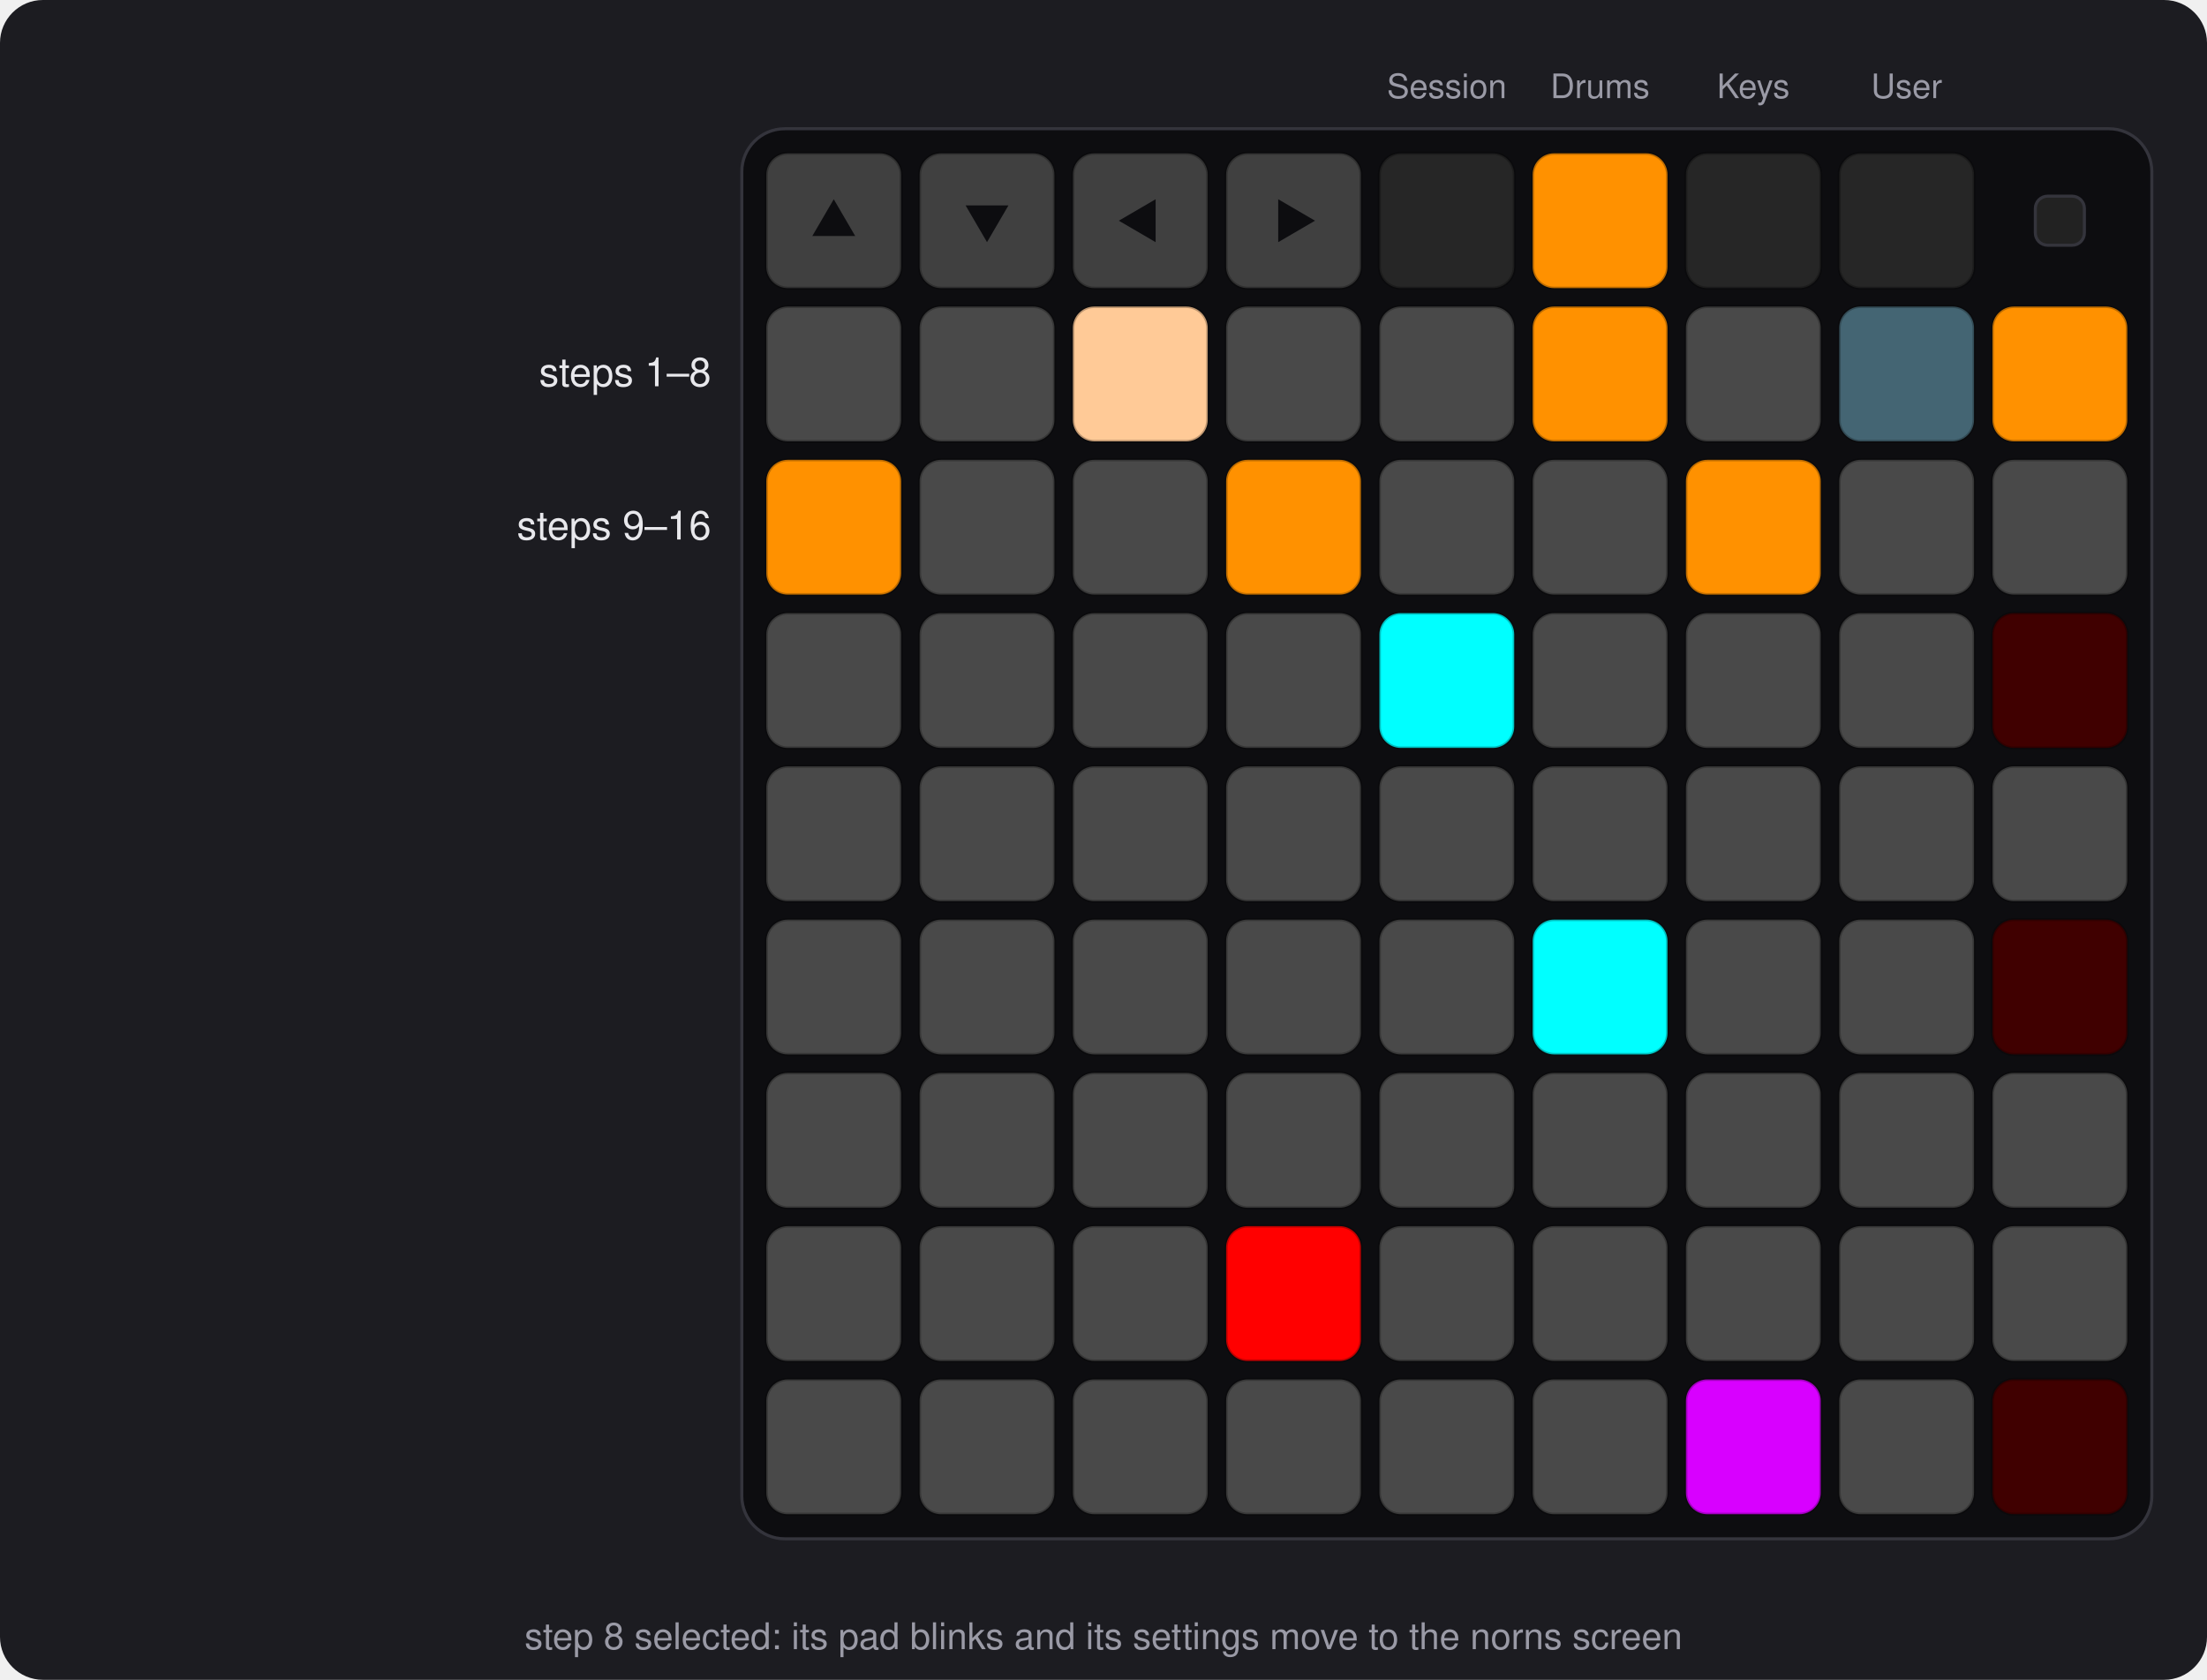
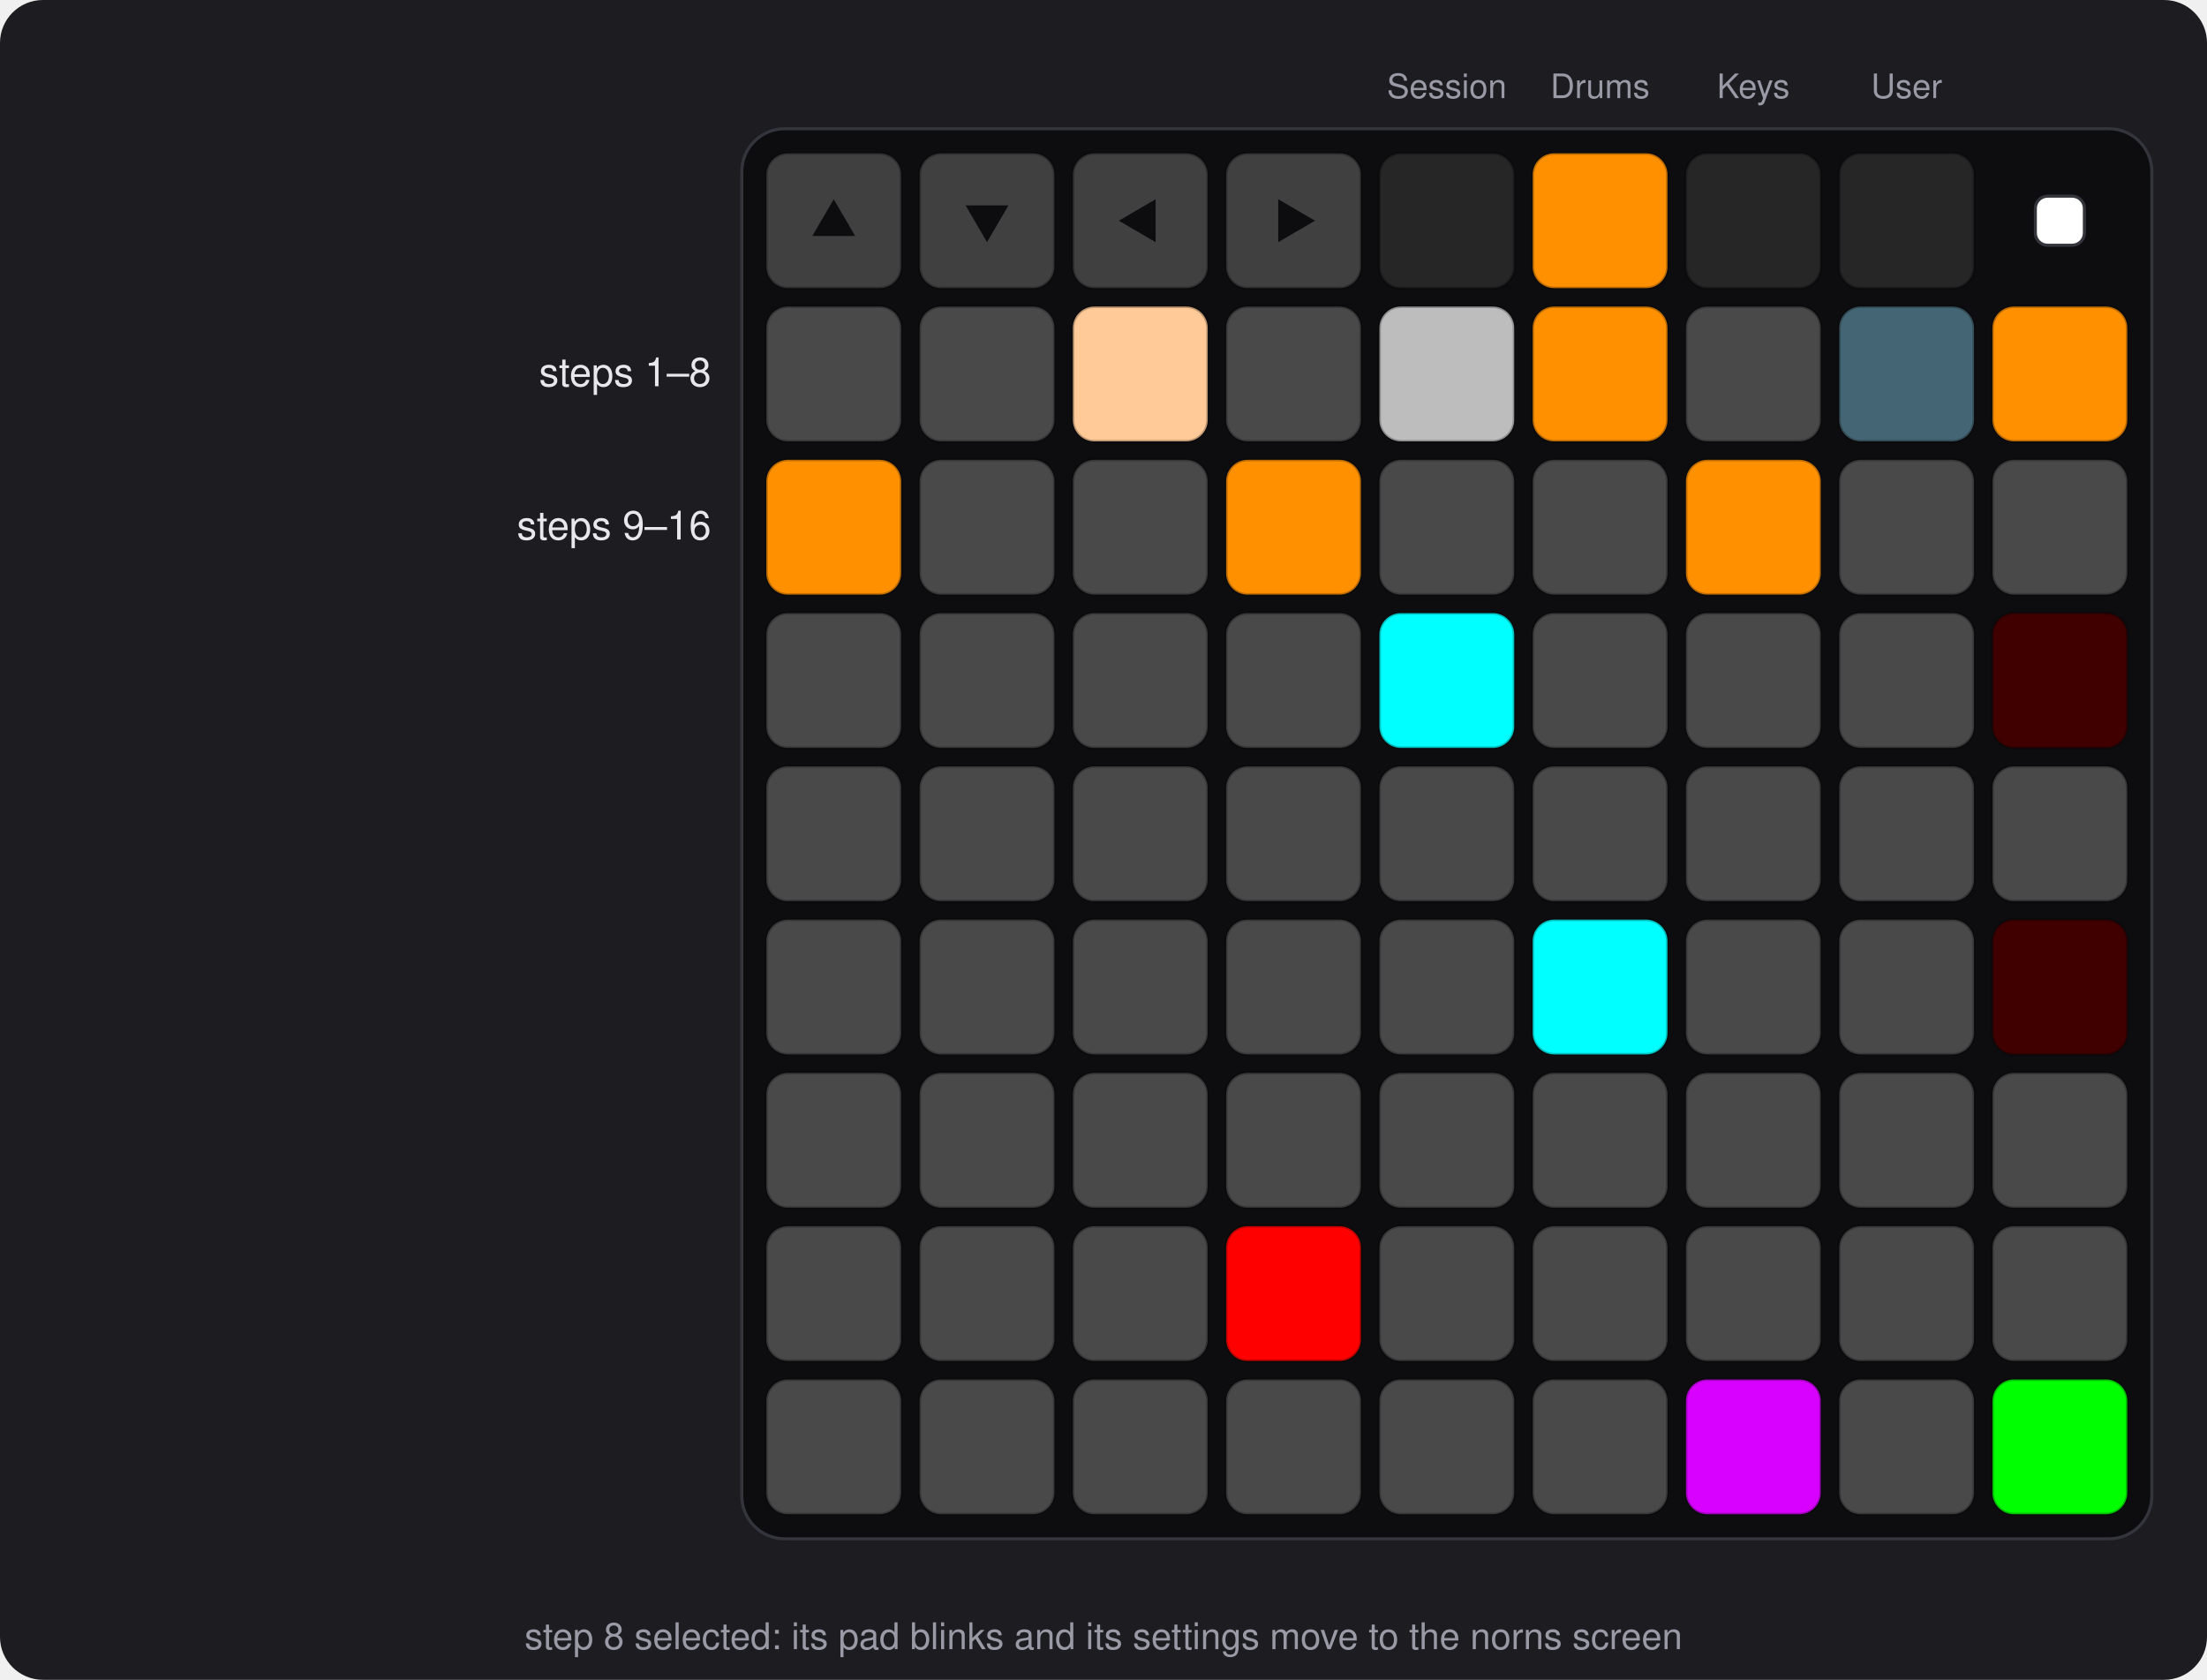
<svg xmlns="http://www.w3.org/2000/svg" width="720" height="548" viewBox="0 0 720 548" font-family="-apple-system, Segoe UI, Helvetica, Arial, sans-serif">
  <rect width="100%" height="100%" rx="14" fill="#1c1c21" />
  <rect x="242" y="42" width="460" height="460" rx="14" fill="#0d0d10" stroke="#34343c" />
  <rect x="250" y="450" width="44" height="44" rx="7" fill="#494949" stroke="#00000040" />
  <rect x="300" y="450" width="44" height="44" rx="7" fill="#494949" stroke="#00000040" />
  <rect x="350" y="450" width="44" height="44" rx="7" fill="#494949" stroke="#00000040" />
  <rect x="400" y="450" width="44" height="44" rx="7" fill="#494949" stroke="#00000040" />
  <rect x="450" y="450" width="44" height="44" rx="7" fill="#494949" stroke="#00000040" />
  <rect x="500" y="450" width="44" height="44" rx="7" fill="#494949" stroke="#00000040" />
  <rect x="550" y="450" width="44" height="44" rx="7" fill="#d800ff" stroke="#00000040" />
  <rect x="600" y="450" width="44" height="44" rx="7" fill="#494949" stroke="#00000040" />
-   <rect x="650" y="450" width="44" height="44" rx="7" fill="#400000" stroke="#00000040" />
+   <rect x="650" y="450" width="44" height="44" rx="7" fill="#00ff00" stroke="#00000040" />
  <rect x="250" y="400" width="44" height="44" rx="7" fill="#494949" stroke="#00000040" />
  <rect x="300" y="400" width="44" height="44" rx="7" fill="#494949" stroke="#00000040" />
  <rect x="350" y="400" width="44" height="44" rx="7" fill="#494949" stroke="#00000040" />
  <rect x="400" y="400" width="44" height="44" rx="7" fill="#ff0000" stroke="#00000040" />
  <rect x="450" y="400" width="44" height="44" rx="7" fill="#494949" stroke="#00000040" />
  <rect x="500" y="400" width="44" height="44" rx="7" fill="#494949" stroke="#00000040" />
  <rect x="550" y="400" width="44" height="44" rx="7" fill="#494949" stroke="#00000040" />
  <rect x="600" y="400" width="44" height="44" rx="7" fill="#494949" stroke="#00000040" />
  <rect x="650" y="400" width="44" height="44" rx="7" fill="#494949" stroke="#00000040" />
  <rect x="250" y="350" width="44" height="44" rx="7" fill="#494949" stroke="#00000040" />
  <rect x="300" y="350" width="44" height="44" rx="7" fill="#494949" stroke="#00000040" />
  <rect x="350" y="350" width="44" height="44" rx="7" fill="#494949" stroke="#00000040" />
  <rect x="400" y="350" width="44" height="44" rx="7" fill="#494949" stroke="#00000040" />
  <rect x="450" y="350" width="44" height="44" rx="7" fill="#494949" stroke="#00000040" />
  <rect x="500" y="350" width="44" height="44" rx="7" fill="#494949" stroke="#00000040" />
  <rect x="550" y="350" width="44" height="44" rx="7" fill="#494949" stroke="#00000040" />
  <rect x="600" y="350" width="44" height="44" rx="7" fill="#494949" stroke="#00000040" />
  <rect x="650" y="350" width="44" height="44" rx="7" fill="#494949" stroke="#00000040" />
  <rect x="250" y="300" width="44" height="44" rx="7" fill="#494949" stroke="#00000040" />
  <rect x="300" y="300" width="44" height="44" rx="7" fill="#494949" stroke="#00000040" />
  <rect x="350" y="300" width="44" height="44" rx="7" fill="#494949" stroke="#00000040" />
  <rect x="400" y="300" width="44" height="44" rx="7" fill="#494949" stroke="#00000040" />
  <rect x="450" y="300" width="44" height="44" rx="7" fill="#494949" stroke="#00000040" />
  <rect x="500" y="300" width="44" height="44" rx="7" fill="#00ffff" stroke="#00000040" />
  <rect x="550" y="300" width="44" height="44" rx="7" fill="#494949" stroke="#00000040" />
  <rect x="600" y="300" width="44" height="44" rx="7" fill="#494949" stroke="#00000040" />
  <rect x="650" y="300" width="44" height="44" rx="7" fill="#400000" stroke="#00000040" />
  <rect x="250" y="250" width="44" height="44" rx="7" fill="#494949" stroke="#00000040" />
  <rect x="300" y="250" width="44" height="44" rx="7" fill="#494949" stroke="#00000040" />
  <rect x="350" y="250" width="44" height="44" rx="7" fill="#494949" stroke="#00000040" />
  <rect x="400" y="250" width="44" height="44" rx="7" fill="#494949" stroke="#00000040" />
  <rect x="450" y="250" width="44" height="44" rx="7" fill="#494949" stroke="#00000040" />
  <rect x="500" y="250" width="44" height="44" rx="7" fill="#494949" stroke="#00000040" />
  <rect x="550" y="250" width="44" height="44" rx="7" fill="#494949" stroke="#00000040" />
  <rect x="600" y="250" width="44" height="44" rx="7" fill="#494949" stroke="#00000040" />
  <rect x="650" y="250" width="44" height="44" rx="7" fill="#494949" stroke="#00000040" />
  <rect x="250" y="200" width="44" height="44" rx="7" fill="#494949" stroke="#00000040" />
  <rect x="300" y="200" width="44" height="44" rx="7" fill="#494949" stroke="#00000040" />
  <rect x="350" y="200" width="44" height="44" rx="7" fill="#494949" stroke="#00000040" />
  <rect x="400" y="200" width="44" height="44" rx="7" fill="#494949" stroke="#00000040" />
  <rect x="450" y="200" width="44" height="44" rx="7" fill="#00ffff" stroke="#00000040" />
  <rect x="500" y="200" width="44" height="44" rx="7" fill="#494949" stroke="#00000040" />
  <rect x="550" y="200" width="44" height="44" rx="7" fill="#494949" stroke="#00000040" />
  <rect x="600" y="200" width="44" height="44" rx="7" fill="#494949" stroke="#00000040" />
  <rect x="650" y="200" width="44" height="44" rx="7" fill="#400000" stroke="#00000040" />
  <rect x="250" y="150" width="44" height="44" rx="7" fill="#ff9100" stroke="#00000040" />
  <rect x="300" y="150" width="44" height="44" rx="7" fill="#494949" stroke="#00000040" />
  <rect x="350" y="150" width="44" height="44" rx="7" fill="#494949" stroke="#00000040" />
  <rect x="400" y="150" width="44" height="44" rx="7" fill="#ff9100" stroke="#00000040" />
  <rect x="450" y="150" width="44" height="44" rx="7" fill="#494949" stroke="#00000040" />
  <rect x="500" y="150" width="44" height="44" rx="7" fill="#494949" stroke="#00000040" />
  <rect x="550" y="150" width="44" height="44" rx="7" fill="#ff9100" stroke="#00000040" />
  <rect x="600" y="150" width="44" height="44" rx="7" fill="#494949" stroke="#00000040" />
  <rect x="650" y="150" width="44" height="44" rx="7" fill="#494949" stroke="#00000040" />
  <rect x="250" y="100" width="44" height="44" rx="7" fill="#494949" stroke="#00000040" />
  <rect x="300" y="100" width="44" height="44" rx="7" fill="#494949" stroke="#00000040" />
  <rect x="350" y="100" width="44" height="44" rx="7" fill="#ffca97" stroke="#00000040" />
  <rect x="400" y="100" width="44" height="44" rx="7" fill="#494949" stroke="#00000040" />
-   <rect x="450" y="100" width="44" height="44" rx="7" fill="#494949" stroke="#00000040" />
+   <rect x="450" y="100" width="44" height="44" rx="7" fill="#bdbdbd" stroke="#00000040" />
  <rect x="500" y="100" width="44" height="44" rx="7" fill="#ff9100" stroke="#00000040" />
  <rect x="550" y="100" width="44" height="44" rx="7" fill="#494949" stroke="#00000040" />
  <rect x="600" y="100" width="44" height="44" rx="7" fill="#446573" stroke="#00000040" />
  <rect x="650" y="100" width="44" height="44" rx="7" fill="#ff9100" stroke="#00000040" />
  <rect x="250" y="50" width="44" height="44" rx="7" fill="#404040" stroke="#00000040" />
  <rect x="300" y="50" width="44" height="44" rx="7" fill="#404040" stroke="#00000040" />
  <rect x="350" y="50" width="44" height="44" rx="7" fill="#404040" stroke="#00000040" />
  <rect x="400" y="50" width="44" height="44" rx="7" fill="#404040" stroke="#00000040" />
  <rect x="450" y="50" width="44" height="44" rx="7" fill="#262626" stroke="#00000040" />
  <rect x="500" y="50" width="44" height="44" rx="7" fill="#ff9100" stroke="#00000040" />
  <rect x="550" y="50" width="44" height="44" rx="7" fill="#262626" stroke="#00000040" />
  <rect x="600" y="50" width="44" height="44" rx="7" fill="#262626" stroke="#00000040" />
-   <rect x="664" y="64" width="16" height="16" rx="4" fill="#222" stroke="#34343c" />
+   <rect x="664" y="64" width="16" height="16" rx="4" fill="#ffffff" stroke="#34343c" />
  <polygon points="272,65 279,77 265,77" fill="#0d0d10" />
  <polygon points="322,79 329,67 315,67" fill="#0d0d10" />
  <polygon points="365,72 377,65 377,79" fill="#0d0d10" />
  <polygon points="429,72 417,65 417,79" fill="#0d0d10" />
  <text x="232" y="126" fill="#e8e8ec" font-size="13" text-anchor="end">steps 1–8</text>
  <text x="232" y="176" fill="#e8e8ec" font-size="13" text-anchor="end">steps 9–16</text>
  <text x="472" y="32" fill="#9a9aa6" font-size="11" text-anchor="middle">Session</text>
  <text x="522" y="32" fill="#9a9aa6" font-size="11" text-anchor="middle">Drums</text>
  <text x="572" y="32" fill="#9a9aa6" font-size="11" text-anchor="middle">Keys</text>
  <text x="622" y="32" fill="#9a9aa6" font-size="11" text-anchor="middle">User</text>
  <text x="360" y="538" fill="#9a9aa6" font-size="12" text-anchor="middle">step 8 selected: its pad blinks and its settings move to the norns screen</text>
</svg>
